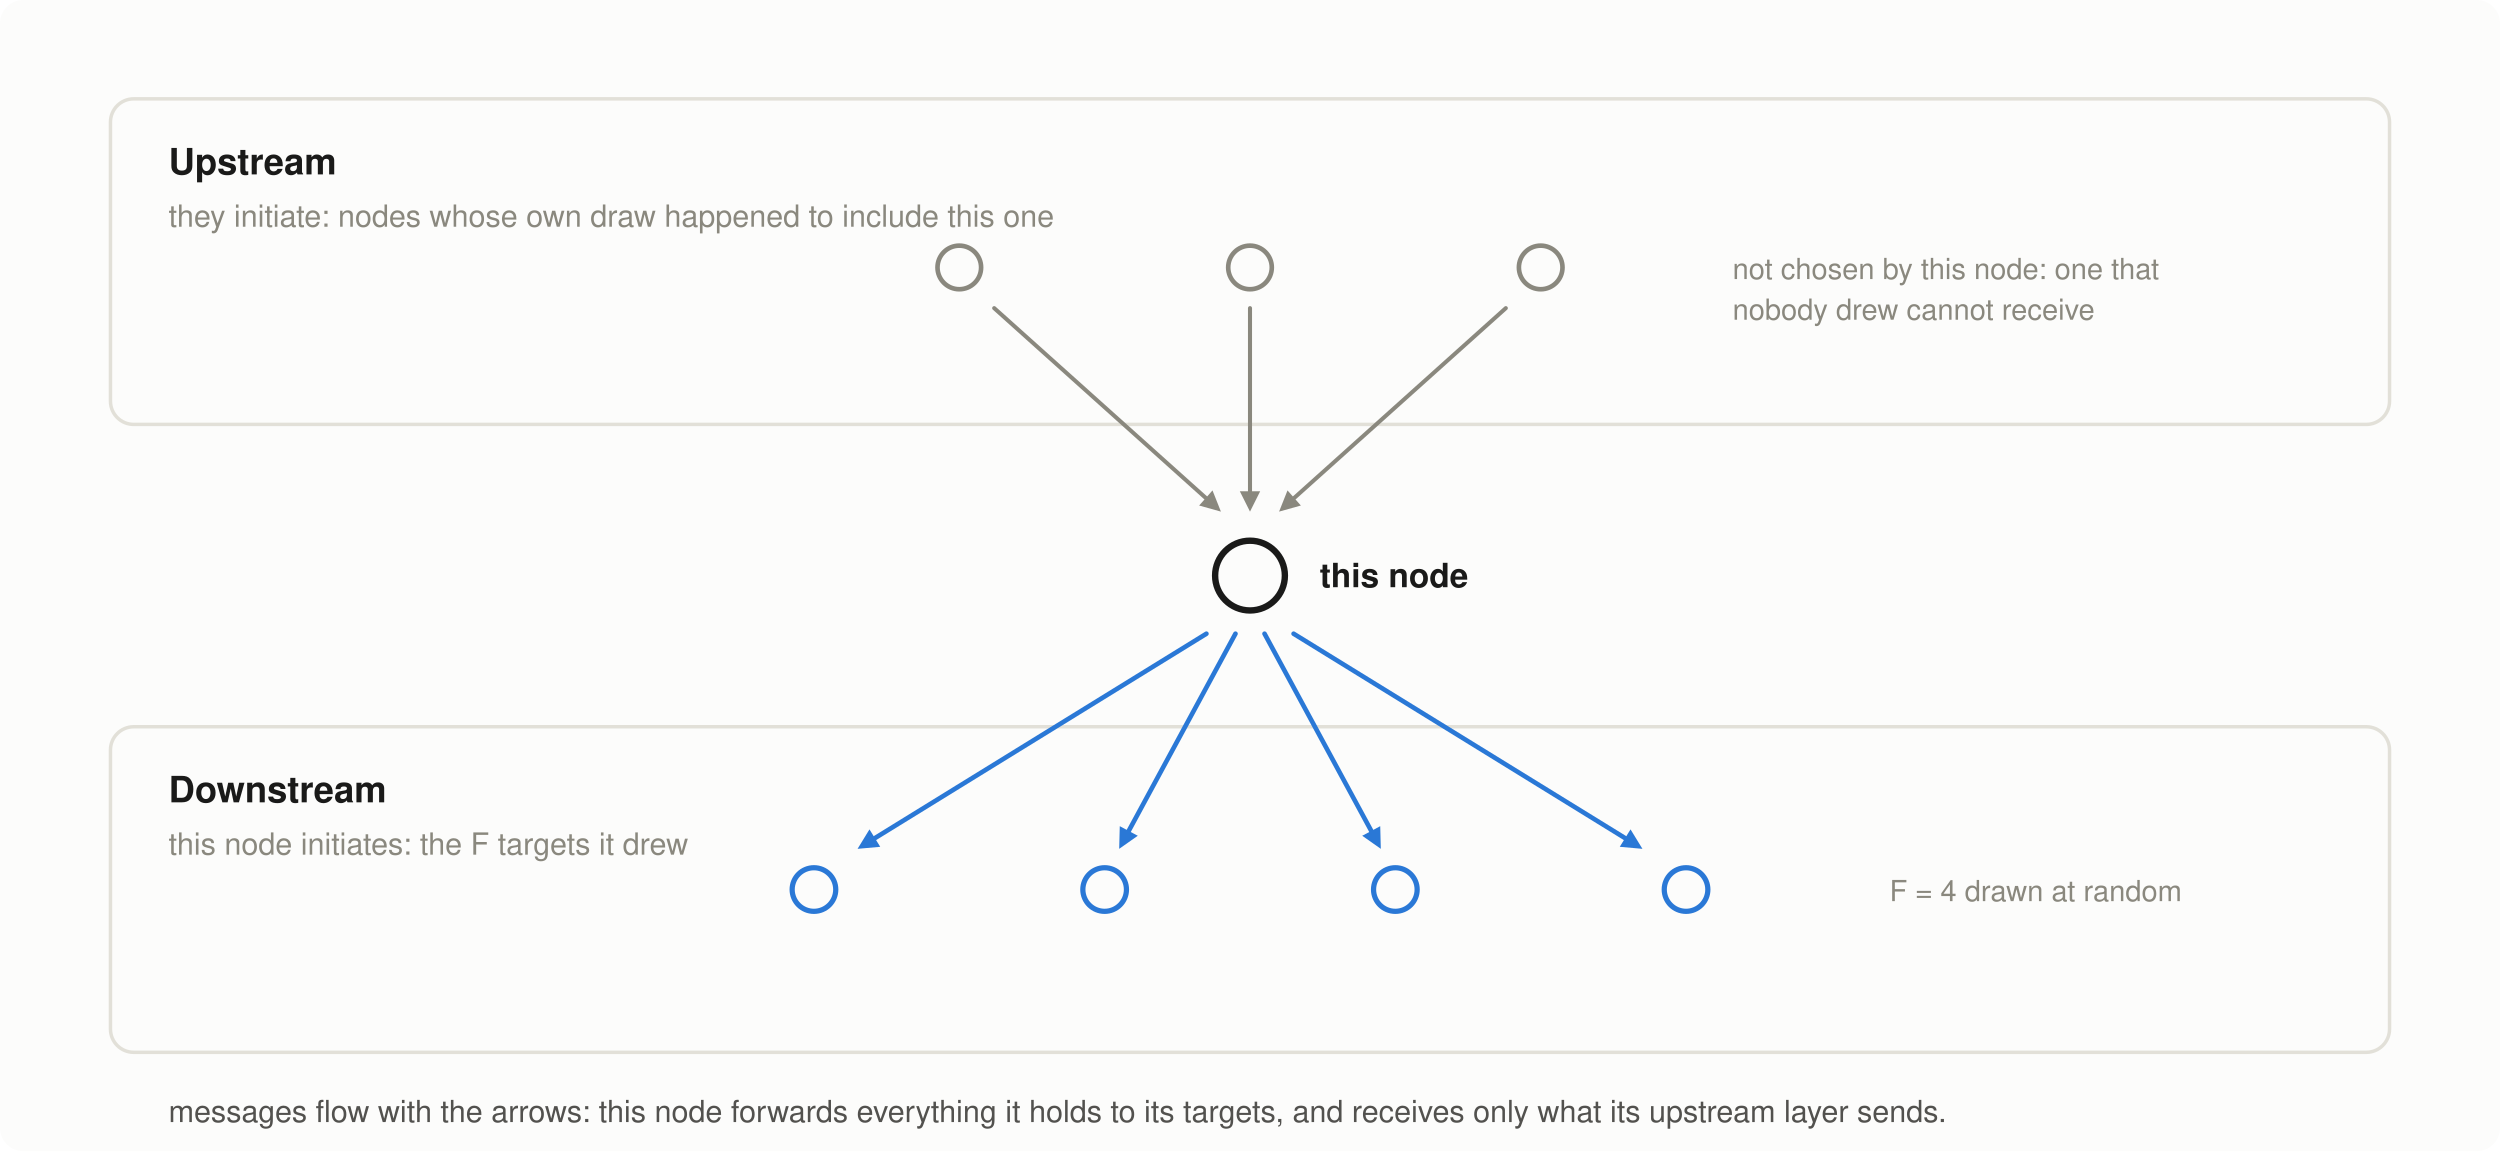
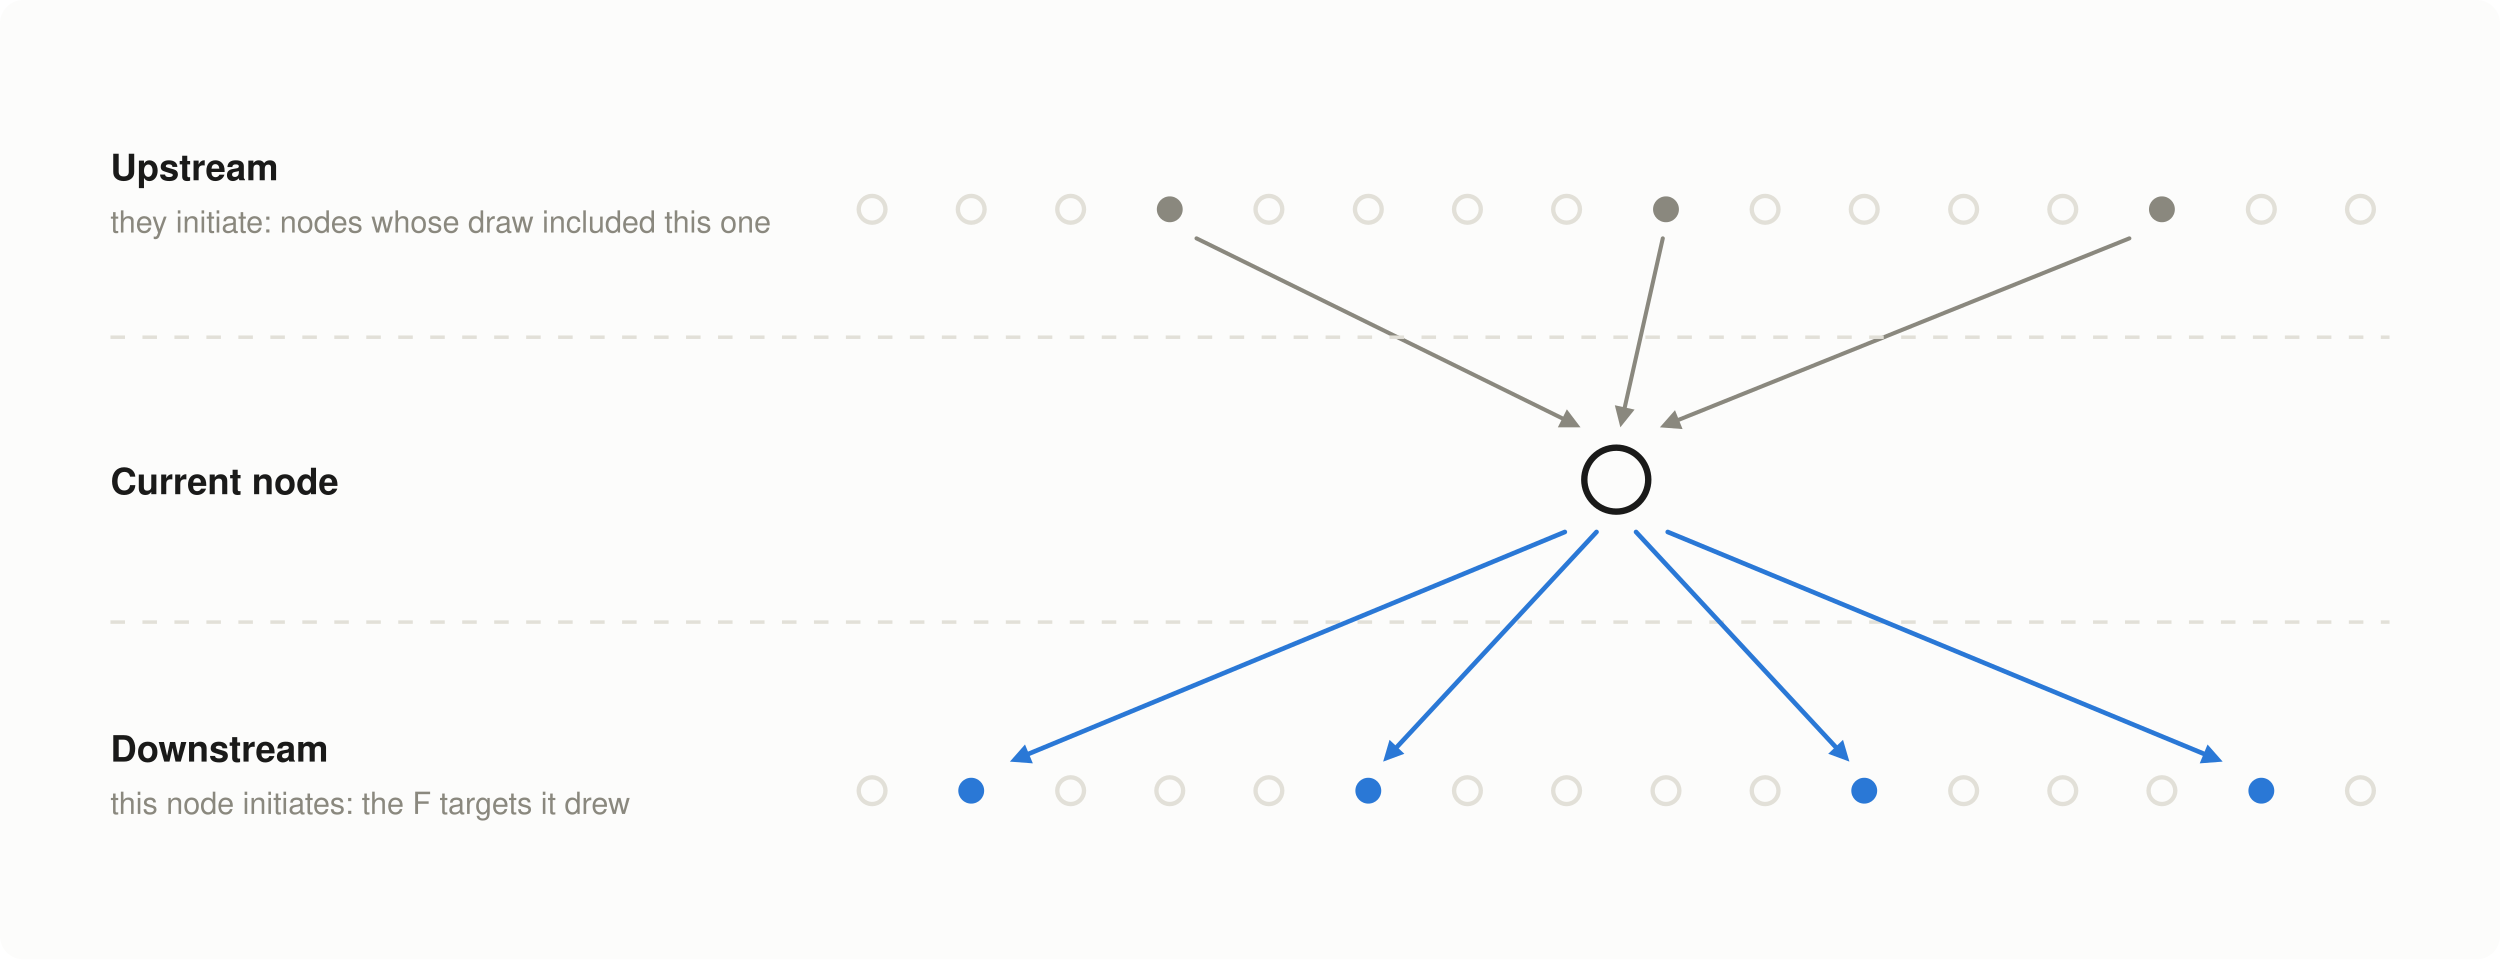
- <svg xmlns="http://www.w3.org/2000/svg" viewBox="0 0 860 396" width="860" height="396" role="img" aria-labelledby="t d">
-   <rect width="860" height="396" rx="8" fill="#fcfcfb" />
-   <rect x="38.0" y="34.0" width="784.0" height="112.0" rx="8" fill="#fcfcfb" stroke="#e2e0d8" stroke-width="1.2" />
-   <text x="58.0" y="60.0" font-size="12.5" fill="#1a1a19" font-family="-apple-system,BlinkMacSystemFont,Segoe UI,Helvetica,Arial,sans-serif" font-weight="600">Upstream</text>
-   <text x="58.0" y="78.0" font-size="10.5" fill="#8a887e" font-family="-apple-system,BlinkMacSystemFont,Segoe UI,Helvetica,Arial,sans-serif">they initiate: nodes whose own draw happened to include this one</text>
-   <rect x="38.0" y="250.0" width="784.0" height="112.0" rx="8" fill="#fcfcfb" stroke="#e2e0d8" stroke-width="1.2" />
-   <text x="58.0" y="276.0" font-size="12.5" fill="#1a1a19" font-family="-apple-system,BlinkMacSystemFont,Segoe UI,Helvetica,Arial,sans-serif" font-weight="600">Downstream</text>
-   <text x="58.0" y="294.0" font-size="10.5" fill="#8a887e" font-family="-apple-system,BlinkMacSystemFont,Segoe UI,Helvetica,Arial,sans-serif">this node initiates: the F targets it drew</text>
-   <circle cx="330.0" cy="92.0" r="7.5" fill="#fcfcfb" stroke="#8a887e" stroke-width="1.6" />
-   <line x1="342.0" y1="106.0" x2="414.8" y2="171.3" stroke="#8a887e" stroke-width="1.4" stroke-linecap="round" />
-   <polygon points="420.0,176.0 412.5,173.9 417.1,168.7" fill="#8a887e" />
-   <circle cx="430.0" cy="92.0" r="7.5" fill="#fcfcfb" stroke="#8a887e" stroke-width="1.6" />
-   <line x1="430.0" y1="106.0" x2="430.0" y2="169.0" stroke="#8a887e" stroke-width="1.4" stroke-linecap="round" />
-   <polygon points="430.0,176.0 426.5,169.0 433.5,169.0" fill="#8a887e" />
-   <circle cx="530.0" cy="92.0" r="7.5" fill="#fcfcfb" stroke="#8a887e" stroke-width="1.6" />
-   <line x1="518.0" y1="106.0" x2="445.2" y2="171.3" stroke="#8a887e" stroke-width="1.4" stroke-linecap="round" />
-   <polygon points="440.0,176.0 442.9,168.7 447.5,173.9" fill="#8a887e" />
-   <text x="596.0" y="96.0" font-size="10" fill="#8a887e" font-family="-apple-system,BlinkMacSystemFont,Segoe UI,Helvetica,Arial,sans-serif">not chosen by this node: one that</text>
-   <text x="596.0" y="110.0" font-size="10" fill="#8a887e" font-family="-apple-system,BlinkMacSystemFont,Segoe UI,Helvetica,Arial,sans-serif">nobody drew cannot receive</text>
-   <circle cx="430.0" cy="198.0" r="12.0" fill="#fcfcfb" stroke="#1a1a19" stroke-width="2.2" />
-   <text x="454.0" y="202.0" font-size="11.5" fill="#1a1a19" font-family="-apple-system,BlinkMacSystemFont,Segoe UI,Helvetica,Arial,sans-serif" font-weight="600">this node</text>
-   <circle cx="280.0" cy="306.0" r="7.5" fill="#fcfcfb" stroke="#2a78d6" stroke-width="1.8" />
-   <line x1="415.0" y1="218.0" x2="301.0" y2="288.3" stroke="#2a78d6" stroke-width="1.6" stroke-linecap="round" />
-   <polygon points="295.0,292.0 299.1,285.3 302.8,291.3" fill="#2a78d6" />
-   <circle cx="380.0" cy="306.0" r="7.5" fill="#fcfcfb" stroke="#2a78d6" stroke-width="1.8" />
-   <line x1="425.0" y1="218.0" x2="388.3" y2="285.8" stroke="#2a78d6" stroke-width="1.6" stroke-linecap="round" />
-   <polygon points="385.0,292.0 385.2,284.2 391.4,287.5" fill="#2a78d6" />
-   <circle cx="480.0" cy="306.0" r="7.5" fill="#fcfcfb" stroke="#2a78d6" stroke-width="1.8" />
-   <line x1="435.0" y1="218.0" x2="471.7" y2="285.8" stroke="#2a78d6" stroke-width="1.6" stroke-linecap="round" />
-   <polygon points="475.0,292.0 468.6,287.5 474.8,284.2" fill="#2a78d6" />
-   <circle cx="580.0" cy="306.0" r="7.5" fill="#fcfcfb" stroke="#2a78d6" stroke-width="1.8" />
-   <line x1="445.0" y1="218.0" x2="559.0" y2="288.3" stroke="#2a78d6" stroke-width="1.6" stroke-linecap="round" />
-   <polygon points="565.0,292.0 557.2,291.3 560.9,285.3" fill="#2a78d6" />
-   <text x="650.0" y="310.0" font-size="10" fill="#8a887e" font-family="-apple-system,BlinkMacSystemFont,Segoe UI,Helvetica,Arial,sans-serif">F = 4 drawn at random</text>
-   <text x="58.0" y="386.0" font-size="10.5" fill="#52514e" font-family="-apple-system,BlinkMacSystemFont,Segoe UI,Helvetica,Arial,sans-serif">messages flow with the arrows: this node forwards everything it holds to its targets, and receives only what its upstream layer sends.</text>
+ <svg xmlns="http://www.w3.org/2000/svg" viewBox="0 0 860 330" width="860" height="330" role="img" aria-labelledby="t d">
+   <rect width="860" height="330" rx="8" fill="#fcfcfb" />
+   <text x="38.0" y="62.0" font-size="12.5" fill="#1a1a19" font-family="-apple-system,BlinkMacSystemFont,Segoe UI,Helvetica,Arial,sans-serif" font-weight="600">Upstream</text>
+   <text x="38.0" y="80.0" font-size="10.5" fill="#8a887e" font-family="-apple-system,BlinkMacSystemFont,Segoe UI,Helvetica,Arial,sans-serif">they initiate: nodes whose draw included this one</text>
+   <circle cx="300.0" cy="72.0" r="4.6" fill="#fcfcfb" stroke="#e2e0d8" stroke-width="1.5" />
+   <circle cx="334.1" cy="72.0" r="4.6" fill="#fcfcfb" stroke="#e2e0d8" stroke-width="1.5" />
+   <circle cx="368.3" cy="72.0" r="4.6" fill="#fcfcfb" stroke="#e2e0d8" stroke-width="1.5" />
+   <circle cx="402.4" cy="72.0" r="5.2" fill="#8a887e" stroke="#fcfcfb" stroke-width="1.5" />
+   <circle cx="436.5" cy="72.0" r="4.6" fill="#fcfcfb" stroke="#e2e0d8" stroke-width="1.5" />
+   <circle cx="470.7" cy="72.0" r="4.6" fill="#fcfcfb" stroke="#e2e0d8" stroke-width="1.5" />
+   <circle cx="504.8" cy="72.0" r="4.6" fill="#fcfcfb" stroke="#e2e0d8" stroke-width="1.5" />
+   <circle cx="538.9" cy="72.0" r="4.6" fill="#fcfcfb" stroke="#e2e0d8" stroke-width="1.5" />
+   <circle cx="573.1" cy="72.0" r="5.2" fill="#8a887e" stroke="#fcfcfb" stroke-width="1.5" />
+   <circle cx="607.2" cy="72.0" r="4.6" fill="#fcfcfb" stroke="#e2e0d8" stroke-width="1.5" />
+   <circle cx="641.3" cy="72.0" r="4.6" fill="#fcfcfb" stroke="#e2e0d8" stroke-width="1.5" />
+   <circle cx="675.5" cy="72.0" r="4.6" fill="#fcfcfb" stroke="#e2e0d8" stroke-width="1.5" />
+   <circle cx="709.6" cy="72.0" r="4.6" fill="#fcfcfb" stroke="#e2e0d8" stroke-width="1.5" />
+   <circle cx="743.7" cy="72.0" r="5.2" fill="#8a887e" stroke="#fcfcfb" stroke-width="1.5" />
+   <circle cx="777.9" cy="72.0" r="4.6" fill="#fcfcfb" stroke="#e2e0d8" stroke-width="1.5" />
+   <circle cx="812.0" cy="72.0" r="4.6" fill="#fcfcfb" stroke="#e2e0d8" stroke-width="1.5" />
+   <line x1="411.6" y1="82.0" x2="537.4" y2="143.9" stroke="#8a887e" stroke-width="1.4" stroke-linecap="round" />
+   <polygon points="543.7,147.0 535.9,147.0 539.0,140.8" fill="#8a887e" />
+   <line x1="572.0" y1="82.0" x2="558.9" y2="140.2" stroke="#8a887e" stroke-width="1.4" stroke-linecap="round" />
+   <polygon points="557.4,147.0 555.5,139.4 562.3,140.9" fill="#8a887e" />
+   <line x1="732.5" y1="82.0" x2="577.5" y2="144.4" stroke="#8a887e" stroke-width="1.4" stroke-linecap="round" />
+   <polygon points="571.0,147.0 576.2,141.1 578.8,147.6" fill="#8a887e" />
+   <line x1="38.0" y1="116.0" x2="822.0" y2="116.0" stroke="#e2e0d8" stroke-width="1.2" stroke-dasharray="5 6" />
+   <text x="38.0" y="170.0" font-size="12.5" fill="#1a1a19" font-family="-apple-system,BlinkMacSystemFont,Segoe UI,Helvetica,Arial,sans-serif" font-weight="600">Current node</text>
+   <circle cx="556.0" cy="165.0" r="11.0" fill="#fcfcfb" stroke="#1a1a19" stroke-width="2.2" />
+   <line x1="38.0" y1="214.0" x2="822.0" y2="214.0" stroke="#e2e0d8" stroke-width="1.2" stroke-dasharray="5 6" />
+   <text x="38.0" y="262.0" font-size="12.5" fill="#1a1a19" font-family="-apple-system,BlinkMacSystemFont,Segoe UI,Helvetica,Arial,sans-serif" font-weight="600">Downstream</text>
+   <text x="38.0" y="280.0" font-size="10.5" fill="#8a887e" font-family="-apple-system,BlinkMacSystemFont,Segoe UI,Helvetica,Arial,sans-serif">this node initiates: the F targets it drew</text>
+   <circle cx="300.0" cy="272.0" r="4.6" fill="#fcfcfb" stroke="#e2e0d8" stroke-width="1.5" />
+   <circle cx="334.1" cy="272.0" r="5.2" fill="#2a78d6" stroke="#fcfcfb" stroke-width="1.5" />
+   <circle cx="368.3" cy="272.0" r="4.6" fill="#fcfcfb" stroke="#e2e0d8" stroke-width="1.5" />
+   <circle cx="402.4" cy="272.0" r="4.6" fill="#fcfcfb" stroke="#e2e0d8" stroke-width="1.5" />
+   <circle cx="436.5" cy="272.0" r="4.6" fill="#fcfcfb" stroke="#e2e0d8" stroke-width="1.5" />
+   <circle cx="470.7" cy="272.0" r="5.2" fill="#2a78d6" stroke="#fcfcfb" stroke-width="1.5" />
+   <circle cx="504.8" cy="272.0" r="4.6" fill="#fcfcfb" stroke="#e2e0d8" stroke-width="1.5" />
+   <circle cx="538.9" cy="272.0" r="4.6" fill="#fcfcfb" stroke="#e2e0d8" stroke-width="1.5" />
+   <circle cx="573.1" cy="272.0" r="4.6" fill="#fcfcfb" stroke="#e2e0d8" stroke-width="1.5" />
+   <circle cx="607.2" cy="272.0" r="4.6" fill="#fcfcfb" stroke="#e2e0d8" stroke-width="1.5" />
+   <circle cx="641.3" cy="272.0" r="5.2" fill="#2a78d6" stroke="#fcfcfb" stroke-width="1.5" />
+   <circle cx="675.5" cy="272.0" r="4.6" fill="#fcfcfb" stroke="#e2e0d8" stroke-width="1.5" />
+   <circle cx="709.6" cy="272.0" r="4.6" fill="#fcfcfb" stroke="#e2e0d8" stroke-width="1.5" />
+   <circle cx="743.7" cy="272.0" r="4.6" fill="#fcfcfb" stroke="#e2e0d8" stroke-width="1.5" />
+   <circle cx="777.9" cy="272.0" r="5.2" fill="#2a78d6" stroke="#fcfcfb" stroke-width="1.5" />
+   <circle cx="812.0" cy="272.0" r="4.6" fill="#fcfcfb" stroke="#e2e0d8" stroke-width="1.5" />
+   <line x1="538.3" y1="183.0" x2="353.9" y2="259.3" stroke="#2a78d6" stroke-width="1.6" stroke-linecap="round" />
+   <polygon points="347.4,262.0 352.6,256.1 355.3,262.6" fill="#2a78d6" />
+   <line x1="549.2" y1="183.0" x2="480.6" y2="256.9" stroke="#2a78d6" stroke-width="1.6" stroke-linecap="round" />
+   <polygon points="475.8,262.0 478.0,254.5 483.1,259.3" fill="#2a78d6" />
+   <line x1="562.8" y1="183.0" x2="631.4" y2="256.9" stroke="#2a78d6" stroke-width="1.6" stroke-linecap="round" />
+   <polygon points="636.2,262.0 628.9,259.3 634.0,254.5" fill="#2a78d6" />
+   <line x1="573.7" y1="183.0" x2="758.1" y2="259.3" stroke="#2a78d6" stroke-width="1.6" stroke-linecap="round" />
+   <polygon points="764.6,262.0 756.7,262.6 759.4,256.1" fill="#2a78d6" />
</svg>
